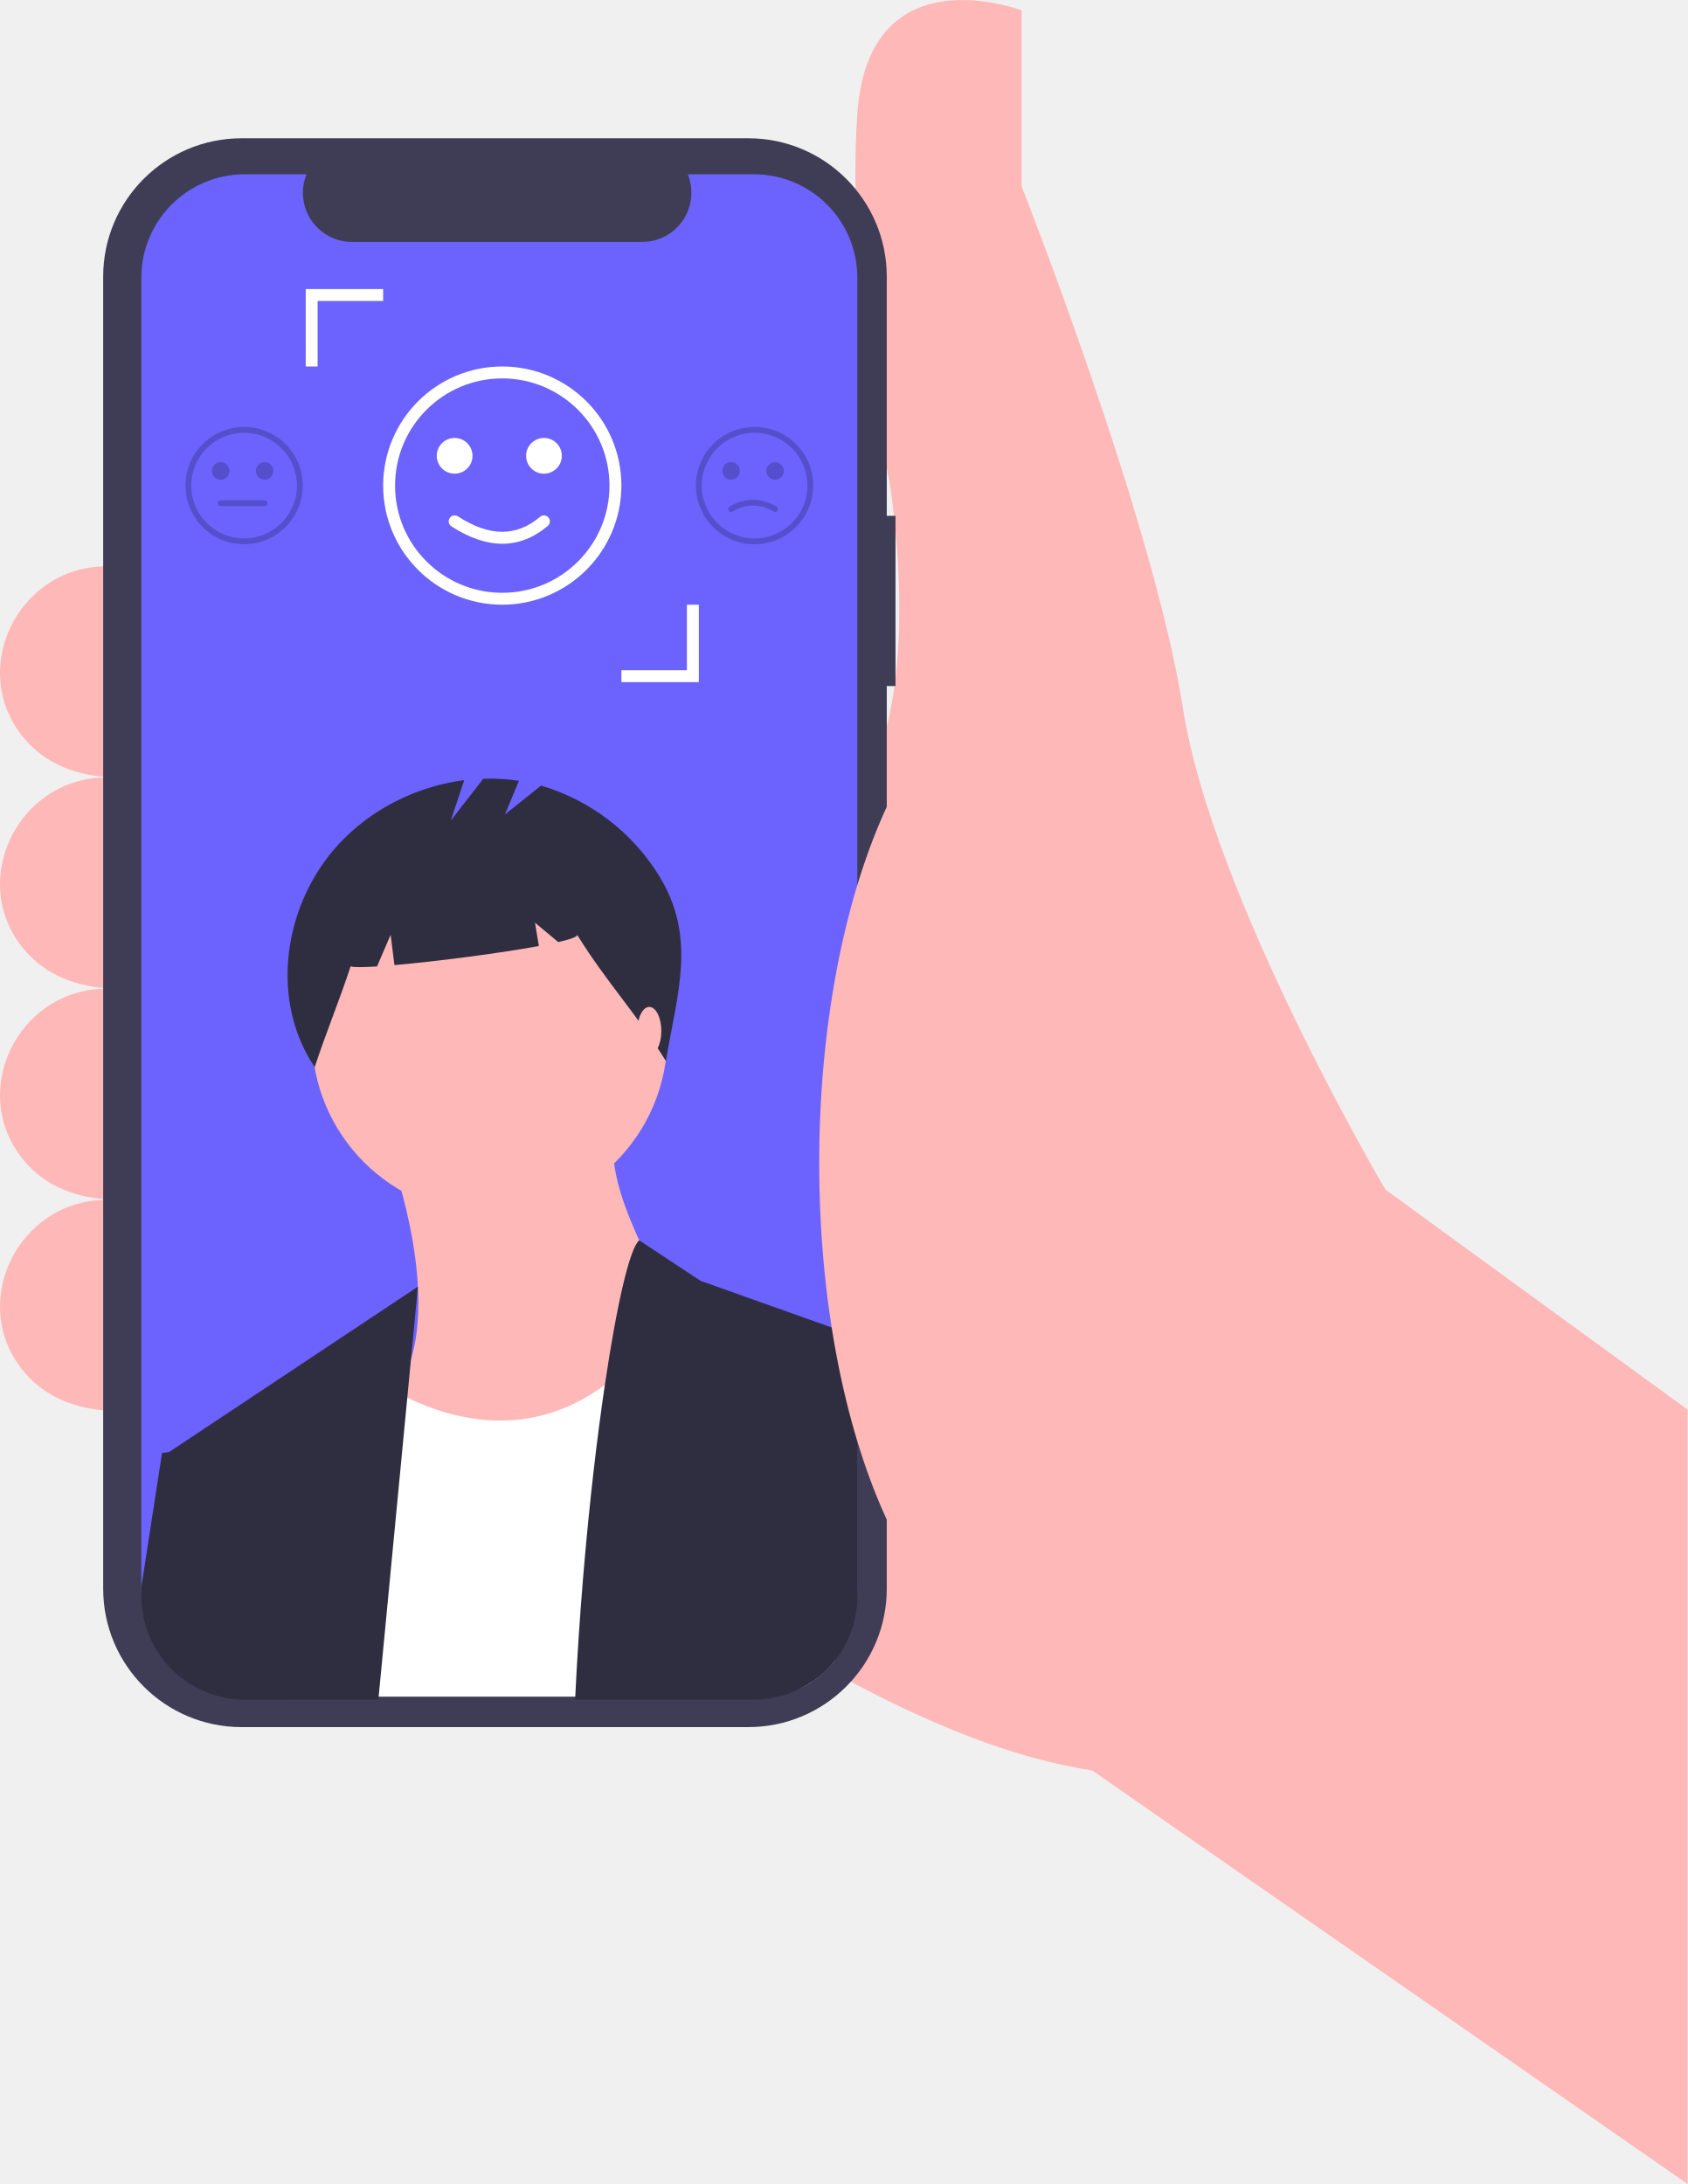
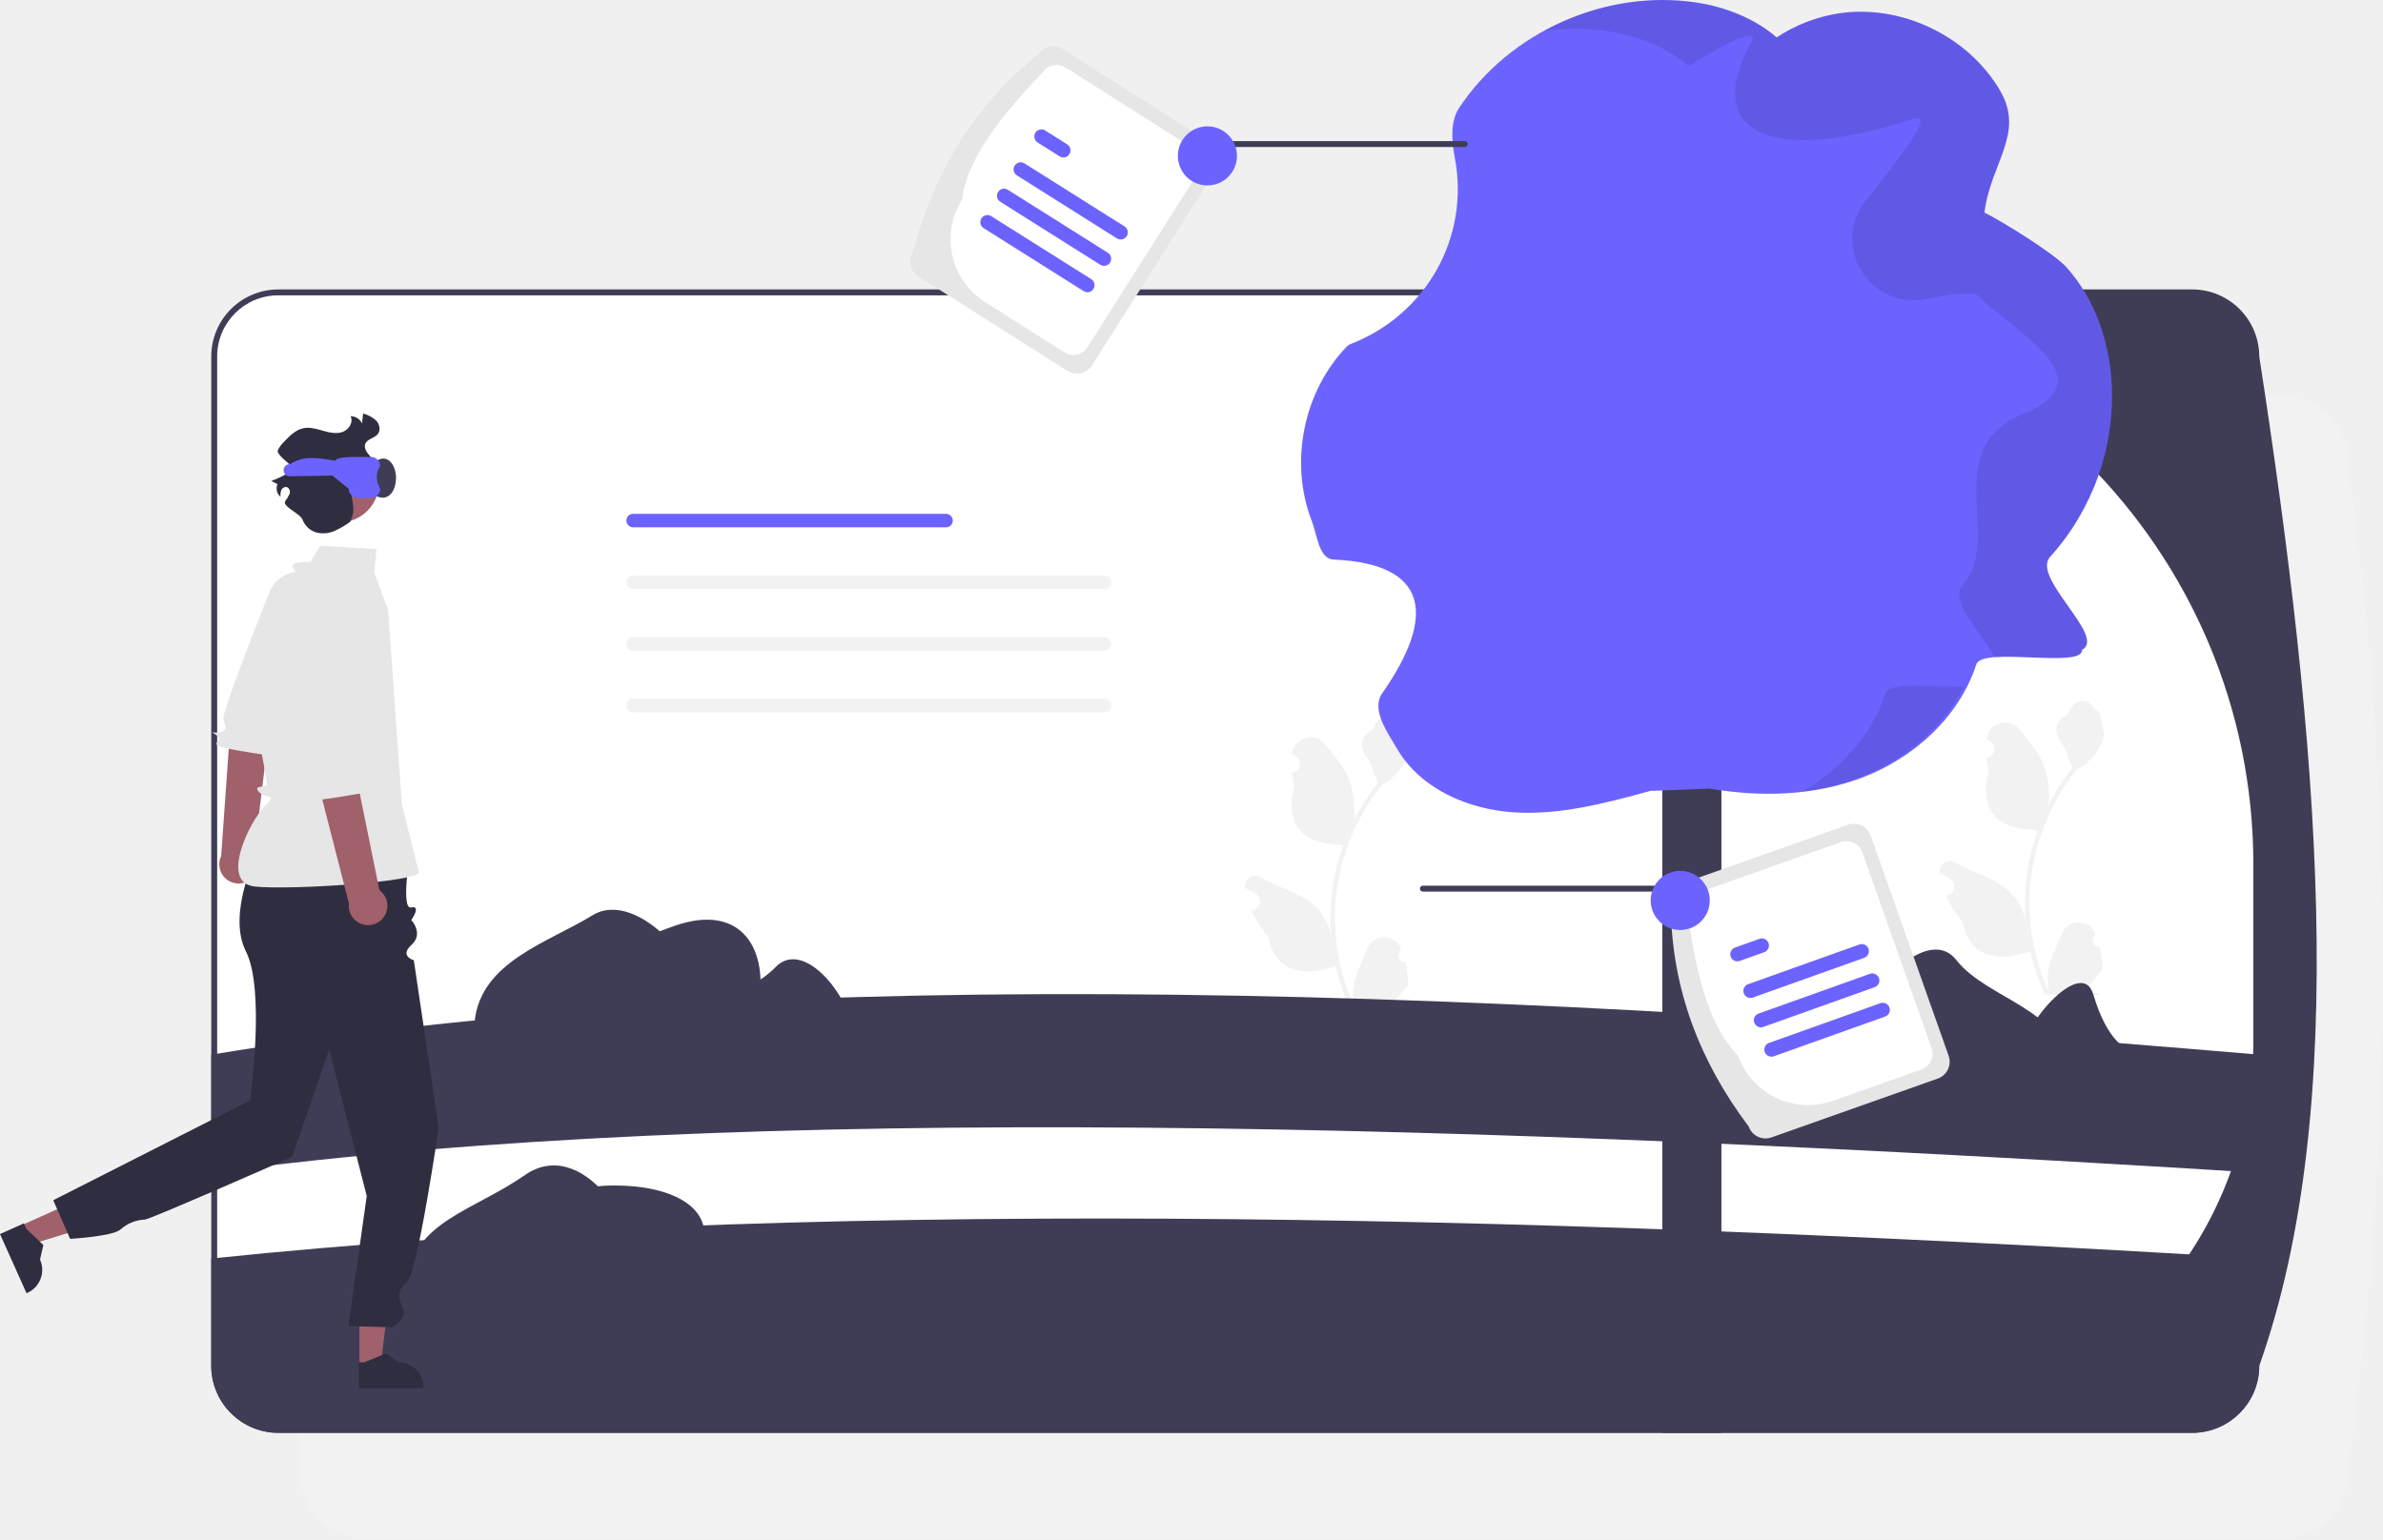
- <svg xmlns="http://www.w3.org/2000/svg" data-name="Layer 1" width="608.157" height="787.141" viewBox="0 0 608.157 787.141">
-   <path d="M904.078,564.467,795.186,485.176s-62.375-105.721-72.947-173.382S664.092,123.611,664.092,123.611V60.178S609.117,39.034,604.888,97.181,616.518,230.389,616.518,230.389s15.858,95.149-20.087,119.465L465.337,564.467S591.145,679.703,689.465,694.504L904.078,843.57Z" transform="translate(-295.9216 -56.42973)" fill="#ffb8b8" />
-   <path d="M337.943,260.519h-3.59c-32.341,0-50.52,38.182-29.27,62.561,6.84,7.847,17.236,13.279,32.859,13.558Z" transform="translate(-295.9216 -56.42973)" fill="#ffb8b8" />
-   <path d="M337.943,336.638h-3.59c-32.341,0-50.52,38.182-29.27,62.561,6.84,7.847,17.236,13.279,32.859,13.558Z" transform="translate(-295.9216 -56.42973)" fill="#ffb8b8" />
-   <path d="M337.943,412.758h-3.59c-32.341,0-50.52,38.182-29.27,62.561,6.84,7.847,17.236,13.279,32.859,13.558Z" transform="translate(-295.9216 -56.42973)" fill="#ffb8b8" />
-   <path d="M337.943,488.877h-3.59c-32.341,0-50.52,38.182-29.27,62.561,6.84,7.847,17.236,13.279,32.859,13.558Z" transform="translate(-295.9216 -56.42973)" fill="#ffb8b8" />
-   <path d="M618.632,242.345h-3.146V156.152a49.886,49.886,0,0,0-49.886-49.886H382.989a49.886,49.886,0,0,0-49.886,49.886V629.012a49.886,49.886,0,0,0,49.886,49.886H565.6a49.886,49.886,0,0,0,49.886-49.886V303.698H618.632Z" transform="translate(-295.9216 -56.42973)" fill="#3f3d56" />
-   <path d="M604.867,156.501V628.661a37.403,37.403,0,0,1-13.68,28.862,34.617,34.617,0,0,1-2.95,2.167,37.086,37.086,0,0,1-20.626,6.227H384.122a36.828,36.828,0,0,1-8.828-1.057,37.255,37.255,0,0,1-28.428-36.199V156.501a37.259,37.259,0,0,1,37.256-37.256h22.265a17.695,17.695,0,0,0,16.387,24.379H527.384a17.717,17.717,0,0,0,16.397-24.379h23.829A37.259,37.259,0,0,1,604.867,156.501Z" transform="translate(-295.9216 -56.42973)" fill="#6c63ff" />
-   <path d="M437.36,475.053s18.012,50.032,4.003,78.05,22.014,60.039,22.014,60.039,94.061-48.031,82.053-72.047S513.409,485.059,517.412,465.046Z" transform="translate(-295.9216 -56.42973)" fill="#ffb8b8" />
-   <circle cx="176.461" cy="373.594" r="64.041" fill="#ffb8b8" />
-   <path d="M596.896,654.744a37.253,37.253,0,0,1-5.709,5.836,34.617,34.617,0,0,1-2.95,2.167c-5.91,3.933-12.993,5.17-20.626,5.17H405.541l2.802-77.789,18.015-40.026a83.594,83.594,0,0,0,12.93,8.341c1.078.581,2.22,1.163,3.415,1.734,16.873,8.151,44.456,15.319,71.192-4.641,8.415-6.28,16.746-15.256,24.644-27.731l49.921,28.302,2.622,30.659Z" transform="translate(-295.9216 -56.42973)" fill="#fff" />
-   <path d="M446.529,520.151l-2.506,26.187-1.322,13.839-1.977,20.605L432.278,668.974H384.122a36.828,36.828,0,0,1-8.828-1.057l-18.988-87.801.55-.359Z" transform="translate(-295.9216 -56.42973)" fill="#2f2e41" />
-   <path d="M604.867,538.144V631.718a37.403,37.403,0,0,1-13.68,28.862,34.617,34.617,0,0,1-2.95,2.167,37.086,37.086,0,0,1-20.626,6.227H503.174c1.406-29.57,3.891-58.432,6.798-83.572,1.248-10.71,2.569-20.742,3.922-29.866,4.356-29.412,9.029-49.382,12.38-52.078l22.159,14.621Z" transform="translate(-295.9216 -56.42973)" fill="#2f2e41" />
-   <path d="M402.338,652.164l-2.305,16.81h-15.911a36.828,36.828,0,0,1-8.828-1.057A37.255,37.255,0,0,1,346.866,631.718v-3.383l7.443-48.219,2.548-.359,11.46-1.639Z" transform="translate(-295.9216 -56.42973)" fill="#2f2e41" />
-   <path d="M604.867,550.345V631.718a37.403,37.403,0,0,1-13.68,28.862,34.617,34.617,0,0,1-2.95,2.167l-9.79-42.606,12.634-33.376Z" transform="translate(-295.9216 -56.42973)" fill="#2f2e41" />
-   <path d="M533.453,372.102a74.816,74.816,0,0,0-42.558-32.535L477.883,349.976l5.059-12.141a68.871,68.871,0,0,0-12.86-.743L458.374,352.144l4.845-14.537c-20.229,2.579-39.461,13.598-51.118,30.406-14.9,21.485-17.415,51.364-2.76,73.017,4.023-12.363,8.906-23.964,12.929-36.327.928.397,4.446.372,9.532.046l4.895-11.421,1.367,10.938c15.171-1.322,37.672-4.223,52.055-6.882l-1.398-8.391,8.367,6.973c4.406-1.014,7.023-1.934,6.806-2.637,10.696,17.244,21.295,28.258,31.991,45.502C539.946,414.508,547.114,394.29,533.453,372.102Z" transform="translate(-295.9216 -56.42973)" fill="#2f2e41" />
-   <ellipse cx="233.985" cy="371.582" rx="4.335" ry="8.671" fill="#ffb8b8" />
-   <ellipse cx="375.042" cy="419.232" rx="79.819" ry="178.668" fill="#ffb8b8" />
-   <path d="M383.89,252.59a21.144,21.144,0,1,1,21.144-21.144A21.168,21.168,0,0,1,383.89,252.59Zm0-40.174a19.03,19.03,0,1,0,19.03,19.03A19.051,19.051,0,0,0,383.89,212.416Z" transform="translate(-295.9216 -56.42973)" opacity="0.2" />
-   <circle cx="79.511" cy="169.73" r="3.172" opacity="0.2" />
-   <circle cx="95.369" cy="169.73" r="3.172" opacity="0.2" />
-   <path d="M391.291,238.847H375.432a1.057,1.057,0,0,1,0-2.114h15.858a1.057,1.057,0,0,1,0,2.114Z" transform="translate(-295.9216 -56.42973)" opacity="0.2" />
-   <path d="M567.845,252.59a21.144,21.144,0,1,1,21.144-21.144A21.168,21.168,0,0,1,567.845,252.59Zm0-40.174a19.03,19.03,0,1,0,19.03,19.03A19.052,19.052,0,0,0,567.845,212.416Z" transform="translate(-295.9216 -56.42973)" opacity="0.2" />
-   <circle cx="263.465" cy="169.73" r="3.172" opacity="0.2" />
-   <circle cx="279.323" cy="169.73" r="3.172" opacity="0.2" />
-   <path d="M575.244,240.961a1.055,1.055,0,0,1-.527-.141,13.822,13.822,0,0,0-14.803,0,1.057,1.057,0,1,1-1.055-1.833,15.978,15.978,0,0,1,16.913,0,1.057,1.057,0,0,1-.529,1.973Z" transform="translate(-295.9216 -56.42973)" opacity="0.2" />
-   <path d="M476.925,274.375a42.929,42.929,0,1,1,42.929-42.929A42.978,42.978,0,0,1,476.925,274.375Zm0-81.565a38.636,38.636,0,1,0,38.636,38.636A38.68,38.68,0,0,0,476.925,192.81Z" transform="translate(-295.9216 -56.42973)" fill="#fff" />
-   <circle cx="163.831" cy="164.284" r="6.439" fill="#fff" />
-   <circle cx="196.028" cy="164.284" r="6.439" fill="#fff" />
-   <path d="M476.948,252.405q-8.661,0-18.362-6.279a2.146,2.146,0,0,1,2.335-3.601c11.377,7.375,21.07,7.429,29.642.163a2.146,2.146,0,0,1,2.775,3.274C488.273,250.257,482.795,252.405,476.948,252.405Z" transform="translate(-295.9216 -56.42973)" fill="#fff" />
-   <polygon points="251.836 245.849 223.932 245.849 223.932 241.557 247.543 241.557 247.543 217.946 251.836 217.946 251.836 245.849" fill="#fff" />
-   <polygon points="114.463 132.087 110.17 132.087 110.17 104.183 138.074 104.183 138.074 108.476 114.463 108.476 114.463 132.087" fill="#fff" />
+ <svg xmlns="http://www.w3.org/2000/svg" width="806.352" height="520.956" viewBox="0 0 806.352 520.956" data-src="https://cdn.undraw.co/illustrations/augmented-reality_3ie0.svg" role="img" artist="Katerina Limpitsouni" source="https://undraw.co/">
+   <path d="M968.618,323.478h-647.62a22.717,22.717,0,0,0-22.69,22.69v341.62a22.581,22.581,0,0,0,6.18,15.54c.4.43.82.84,1.25,1.22a22.524,22.524,0,0,0,15.26,5.93h647.62a22.717,22.717,0,0,0,22.69-22.69,1235.16,1235.16,0,0,0,0-341.62A22.717,22.717,0,0,0,968.618,323.478Z" transform="translate(-196.8242 -189.5222)" fill="#f2f2f2" />
+   <path d="M938.618,287.478h-647.62a22.717,22.717,0,0,0-22.69,22.69v341.62a22.581,22.581,0,0,0,6.18,15.54c.4.43.82.84,1.25,1.22a22.524,22.524,0,0,0,15.26,5.93h647.62a22.717,22.717,0,0,0,22.69-22.69v-341.62A22.717,22.717,0,0,0,938.618,287.478Z" transform="translate(-196.8242 -189.5222)" fill="#fff" />
+   <path d="M672.348,515.138a2.269,2.269,0,0,1-1.645-3.933l.155-.618q-.031-.074-.062-.148a6.094,6.094,0,0,0-11.241.042c-1.839,4.428-4.179,8.864-4.756,13.546a18.029,18.029,0,0,0,.316,6.2,72.281,72.281,0,0,1-6.575-30.021,69.766,69.766,0,0,1,.433-7.783q.358-3.178.995-6.31a73.119,73.119,0,0,1,14.5-30.99,19.459,19.459,0,0,0,8.093-8.397,14.843,14.843,0,0,0,1.35-4.056c-.394.052-1.486-5.949-1.188-6.317-.549-.833-1.532-1.247-2.131-2.06-2.982-4.043-7.091-3.337-9.236,2.157-4.582,2.313-4.627,6.148-1.815,9.837,1.789,2.347,2.035,5.522,3.604,8.035-.162.207-.329.407-.491.614a73.591,73.591,0,0,0-7.681,12.169,30.592,30.592,0,0,0-1.826-14.21c-1.748-4.217-5.025-7.769-7.91-11.415a6.279,6.279,0,0,0-11.184,3.083q-.009.081-.017.161.643.363,1.259.77a3.078,3.078,0,0,1-1.241,5.602l-.063.01a30.628,30.628,0,0,0,.807,4.579c-3.702,14.316,4.29,19.53,15.701,19.764.252.129.497.258.749.381a75.115,75.115,0,0,0-4.043,19.028,71.245,71.245,0,0,0,.052,11.503l-.019-.136a18.826,18.826,0,0,0-6.427-10.87c-4.946-4.063-11.933-5.559-17.268-8.824a3.533,3.533,0,0,0-5.411,3.437l.022.143a20.675,20.675,0,0,1,2.319,1.117q.643.363,1.259.77a3.078,3.078,0,0,1-1.241,5.602l-.063.01c-.045.006-.084.013-.129.019a30.655,30.655,0,0,0,5.639,8.829c2.315,12.497,12.256,13.683,22.89,10.044h.006a75.092,75.092,0,0,0,5.044,14.726h18.02c.065-.2.123-.407.181-.607a20.475,20.475,0,0,1-4.986-.297c1.337-1.641,2.674-3.294,4.011-4.935a1.119,1.119,0,0,0,.084-.097c.678-.84,1.363-1.673,2.041-2.512l0-.001a29.991,29.991,0,0,0-.879-7.64Z" transform="translate(-196.8242 -189.5222)" fill="#f2f2f2" />
+   <path d="M961.308,546.478v36.31a22.717,22.717,0,0,1-22.69,22.69h-647.62a22.524,22.524,0,0,1-15.26-5.93c-.43-.38-.85-.79-1.25-1.22a22.581,22.581,0,0,1-6.18-15.54v-36.31C465.46,513.919,707.919,524.941,961.308,546.478Z" transform="translate(-196.8242 -189.5222)" fill="#3f3d56" />
+   <path d="M961.308,586.478v36.31a22.717,22.717,0,0,1-22.69,22.69h-647.62a22.524,22.524,0,0,1-15.26-5.93c-.43-.38-.85-.79-1.25-1.22a22.581,22.581,0,0,1-6.18-15.54v-36.31C449.778,562.194,696.726,570.013,961.308,586.478Z" transform="translate(-196.8242 -189.5222)" fill="#fff" />
+   <path d="M961.308,615.478v36.31a22.717,22.717,0,0,1-22.69,22.69h-647.62a22.524,22.524,0,0,1-15.26-5.93c-.43-.38-.85-.79-1.25-1.22a22.581,22.581,0,0,1-6.18-15.54v-36.31C464.659,595.087,703.882,599.926,961.308,615.478Z" transform="translate(-196.8242 -189.5222)" fill="#3f3d56" />
+   <path d="M907.348,510.138a2.269,2.269,0,0,1-1.645-3.933l.155-.618q-.031-.074-.062-.148a6.094,6.094,0,0,0-11.241.042c-1.839,4.428-4.179,8.864-4.756,13.546a18.029,18.029,0,0,0,.316,6.2,72.281,72.281,0,0,1-6.575-30.021,69.766,69.766,0,0,1,.433-7.783q.358-3.178.995-6.31a73.119,73.119,0,0,1,14.5-30.99,19.459,19.459,0,0,0,8.093-8.397,14.843,14.843,0,0,0,1.35-4.056c-.394.052-1.486-5.949-1.188-6.317-.549-.833-1.532-1.247-2.131-2.06-2.982-4.043-7.091-3.337-9.236,2.157-4.582,2.313-4.627,6.148-1.815,9.837,1.789,2.347,2.035,5.522,3.604,8.035-.162.207-.329.407-.491.614a73.591,73.591,0,0,0-7.681,12.169,30.592,30.592,0,0,0-1.826-14.21c-1.748-4.217-5.025-7.769-7.91-11.415a6.279,6.279,0,0,0-11.184,3.083q-.009.081-.017.161.643.363,1.259.77a3.078,3.078,0,0,1-1.241,5.602l-.063.01a30.628,30.628,0,0,0,.807,4.579c-3.702,14.316,4.29,19.53,15.701,19.764.252.129.497.258.749.381a75.115,75.115,0,0,0-4.043,19.028,71.245,71.245,0,0,0,.052,11.503l-.019-.136a18.826,18.826,0,0,0-6.427-10.87c-4.946-4.063-11.933-5.559-17.268-8.824a3.533,3.533,0,0,0-5.411,3.437l.022.143a20.675,20.675,0,0,1,2.319,1.117q.643.363,1.259.77a3.078,3.078,0,0,1-1.241,5.602l-.063.01c-.045.006-.084.013-.129.019a30.655,30.655,0,0,0,5.639,8.829c2.315,12.497,12.256,13.683,22.89,10.044h.006a75.092,75.092,0,0,0,5.044,14.726h18.02c.065-.2.123-.407.181-.607a20.475,20.475,0,0,1-4.986-.297c1.337-1.641,2.674-3.294,4.011-4.935a1.119,1.119,0,0,0,.084-.097c.678-.84,1.363-1.673,2.041-2.512l0-.001a29.991,29.991,0,0,0-.879-7.64Z" transform="translate(-196.8242 -189.5222)" fill="#f2f2f2" />
+   <path d="M895.842,551.503c0,.326-.005.653-.01.974h-65.91a11.009,11.009,0,0,1-8.043-3.483c.024-.458.063-.911.112-1.364,1.939-18.625,26.178-46.7,36.826-33.153S895.842,531.057,895.842,551.503Z" transform="translate(-196.8242 -189.5222)" fill="#3f3d56" />
+   <path d="M930.919,551.799c.003.228-.003.455-.007.679H884.972a7.673,7.673,0,0,1-5.606-2.428c.017-.319.044-.635.078-.951,1.351-12.982,21.842-35.889,25.668-23.107C914.862,558.569,930.719,538.992,930.919,551.799Z" transform="translate(-196.8242 -189.5222)" fill="#3f3d56" />
+   <path d="M938.618,287.478h-647.62a22.717,22.717,0,0,0-22.69,22.69v341.62a22.581,22.581,0,0,0,6.18,15.54c.4.43.82.84,1.25,1.22a22.524,22.524,0,0,0,15.26,5.93h647.62a22.717,22.717,0,0,0,22.69-22.69c31.111-87.836,20.171-210.865,0-341.62A22.717,22.717,0,0,0,938.618,287.478Zm20.69,254.48A130.52,130.52,0,0,1,828.789,672.478H290.998a20.535,20.535,0,0,1-13.29-4.85,21.375,21.375,0,0,1-2.99-3.1,20.497,20.497,0,0,1-4.41-12.74v-341.62a20.69,20.69,0,0,1,20.69-20.69H766.612c106.424,0,192.697,86.273,192.697,192.697Z" transform="translate(-196.8242 -189.5222)" fill="#3f3d56" />
+   <path d="M414.468,627.422c.005.354-.005.708-.01,1.056H343.026a11.931,11.931,0,0,1-8.717-3.775c.026-.496.069-.987.121-1.478,2.101-20.185,22.911-24.041,39.911-35.93C393.472,573.915,414.121,603.726,414.468,627.422Z" transform="translate(-196.8242 -189.5222)" fill="#3f3d56" />
+   <path d="M430.308,618.766c-.152.194-.004.493-.007.736H380.512a8.316,8.316,0,0,1-6.076-2.631c.018-.346.048-.688.085-1.03,1.465-14.069,13.365-24.626,27.818-25.043C429.283,590.019,443.139,602.453,430.308,618.766Z" transform="translate(-196.8242 -189.5222)" fill="#3f3d56" />
+   <path d="M437.469,539.422c0,.354-.005.707-.011,1.056H366.026a11.931,11.931,0,0,1-8.717-3.775c.026-.496.069-.987.121-1.478,2.101-20.185,24.789-26.661,39.911-35.93S437.469,517.262,437.469,539.422Z" transform="translate(-196.8242 -189.5222)" fill="#3f3d56" />
+   <path d="M453.308,530.766a4.051,4.051,0,0,0-.007.736H403.512a8.316,8.316,0,0,1-6.076-2.631c.018-.346.048-.688.085-1.03,1.465-14.069,14.144-20.343,27.818-25.043C447.923,495.034,457.259,511.023,453.308,530.766Z" transform="translate(-196.8242 -189.5222)" fill="#3f3d56" />
+   <path d="M487.308,544.742a5.918,5.918,0,0,1-.007.736H437.512a8.316,8.316,0,0,1-6.076-2.631c.018-.346.048-.688.085-1.03,1.465-14.069,17.726-14.689,27.818-25.044C468.689,507.179,485.268,526.086,487.308,544.742Z" transform="translate(-196.8242 -189.5222)" fill="#3f3d56" />
+   <rect x="562.484" y="239.956" width="20" height="245" fill="#3f3d56" />
+   <path d="M911.388,319.718c-.74-14.46-5.66-28.98-15.33-39.75-4.22-4.7-22.06-15.72-27.75-18.49,2.16-16.99,13.78-26.79,5.28-41.32-10.79-18.43-33.3-29.24-54.43-26.13a52.688,52.688,0,0,0-21.16,8.16c-7.3-6.38-17.29-10.3-27.02-11.79-30.65-4.7-63.42,9.85-80.48,35.74-2.579,3.913-2.754,9.77-1.41,16.751,5.181,26.907-9.665,53.132-35.203,63.063a3.606,3.606,0,0,0-1.307.837c-14.74,15.25-19.58,39.31-11.87,59.08,1.823,4.68,2.366,12.816,7.367,13.036,32.296,1.422,34.77,19.05,16.456,45.26-3.834,5.487,1.737,13.239,5.207,19.074,7.98,13.43,24.09,20.33,39.69,21.25,15.53.92,30.87-3.19,45.88-7.28l20-.8c17.21,2.97,35.21,2.5,51.52-3.66,17.59-6.65,32.93-20.51,38.75-38.39,1.99-6.11,36.24,1.55,35.73-4.88,8.52-4.35-17.24-24.39-10.79-31.47A81.291,81.291,0,0,0,911.388,319.718Z" transform="translate(-196.8242 -189.5222)" fill="#6c63ff" />
+   <path d="M834.821,424.125c-4.604,14.144-15.176,25.756-28.096,33.29a83.623,83.623,0,0,0,19.104-4.667c14.986-5.665,28.315-16.576,35.54-30.735C851.218,422.022,836.122,420.13,834.821,424.125Z" transform="translate(-196.8242 -189.5222)" opacity="0.1" />
+   <path d="M890.518,378.008a81.291,81.291,0,0,0,20.87-58.29c-.74-14.46-5.66-28.98-15.33-39.75-4.22-4.7-22.06-15.72-27.75-18.49,2.16-16.99,13.78-26.79,5.28-41.32-10.79-18.43-33.3-29.24-54.43-26.13a52.688,52.688,0,0,0-21.16,8.16c-7.3-6.38-17.29-10.3-27.02-11.79-17.688-2.712-36.077.997-51.75,9.587a78.194,78.194,0,0,1,21.992.18c9.73,1.49,19.72,5.41,27.02,11.79,6.38-4.18,24.871-14.851,21.16-8.16-15.862,28.597,2.886,42.633,54.43,26.13,8.208-2.628-2.766,11.151-15.722,27.505-11.977,15.118,1.278,36.95,20.227,33.355,9.255-1.756,16.543-2.635,17.965-1.05,9.67,10.77,44.652,27.758,15.33,39.75s-6.59,42.63-20.87,58.29c-4.531,4.974,6.823,16.338,11.033,24.171,10.38-.804,29.901,2.398,29.515-2.469C909.828,405.128,884.068,385.088,890.518,378.008Z" transform="translate(-196.8242 -189.5222)" opacity="0.1" />
+   <path d="M678.297,491.282h81.433a1,1,0,0,0,0-2H678.297a1,1,0,0,0,0,2Z" transform="translate(-196.8242 -189.5222)" fill="#3f3d56" />
+   <path d="M788.548,570.81c-16.511-21.961-26.054-46.519-26.366-74.518a6.041,6.041,0,0,1,3.676-7.702l56.277-19.912a6.041,6.041,0,0,1,7.702,3.676l26.366,74.518a6.041,6.041,0,0,1-3.676,7.702l-56.277,19.912A6.041,6.041,0,0,1,788.548,570.81Z" transform="translate(-196.8242 -189.5222)" fill="#e6e6e6" />
+   <path d="M784.901,546.775c-9.93-10.04-14.181-27.948-16.951-47.907a5.658,5.658,0,0,1,3.443-7.213L819.759,474.542a5.658,5.658,0,0,1,7.213,3.443l23.463,66.311a5.658,5.658,0,0,1-3.443,7.213L817.03,562.109A25.202,25.202,0,0,1,784.901,546.775Z" transform="translate(-196.8242 -189.5222)" fill="#fff" />
+   <path d="M827.619,513.706l-37.676,13.448a2.4,2.4,0,1,1-1.614-4.521l37.676-13.448a2.4,2.4,0,0,1,1.614,4.521Z" transform="translate(-196.8242 -189.5222)" fill="#6c63ff" />
+   <path d="M793.807,511.799l-8.289,2.959a2.4,2.4,0,1,1-1.614-4.521l8.289-2.959a2.4,2.4,0,1,1,1.614,4.521Z" transform="translate(-196.8242 -189.5222)" fill="#6c63ff" />
+   <path d="M834.714,533.582l-37.676,13.448a2.4,2.4,0,1,1-1.614-4.521l37.676-13.448a2.4,2.4,0,0,1,1.614,4.521Z" transform="translate(-196.8242 -189.5222)" fill="#6c63ff" />
+   <path d="M831.167,523.644,793.491,537.093a2.4,2.4,0,1,1-1.614-4.521l37.676-13.448a2.4,2.4,0,0,1,1.614,4.521Z" transform="translate(-196.8242 -189.5222)" fill="#6c63ff" />
+   <circle cx="568.557" cy="304.76" r="10" fill="#6c63ff" />
+   <path d="M692.466,239.282H611.033a1,1,0,0,1,0-2h81.433a1,1,0,0,1,0,2Z" transform="translate(-196.8242 -189.5222)" fill="#3f3d56" />
+   <path d="M505.727,274.754c7.072-26.55,20.491-49.224,42.316-66.764a6.041,6.041,0,0,1,8.327-1.866l50.421,31.958a6.041,6.041,0,0,1,1.866,8.327L566.342,313.173a6.041,6.041,0,0,1-8.327,1.866l-50.422-31.958A6.041,6.041,0,0,1,505.727,274.754Z" transform="translate(-196.8242 -189.5222)" fill="#e6e6e6" />
+   <path d="M522.376,257.04c1.762-14.011,13.22-28.415,27.205-42.922a5.658,5.658,0,0,1,7.799-1.748l43.333,27.465a5.658,5.658,0,0,1,1.748,7.799l-37.656,59.411a5.658,5.658,0,0,1-7.799,1.748L530.162,291.779A25.202,25.202,0,0,1,522.376,257.04Z" transform="translate(-196.8242 -189.5222)" fill="#fff" />
+   <path d="M574.768,270.209,540.92,248.886a2.4,2.4,0,1,1,2.559-4.062l33.848,21.322a2.4,2.4,0,1,1-2.559,4.062Z" transform="translate(-196.8242 -189.5222)" fill="#6c63ff" />
+   <path d="M555.382,242.44l-7.447-4.691a2.4,2.4,0,0,1,2.559-4.062l7.447,4.691a2.4,2.4,0,0,1-2.559,4.062Z" transform="translate(-196.8242 -189.5222)" fill="#6c63ff" />
+   <path d="M563.519,288.065l-33.848-21.322a2.4,2.4,0,0,1,2.559-4.062l33.848,21.322a2.4,2.4,0,1,1-2.559,4.062Z" transform="translate(-196.8242 -189.5222)" fill="#6c63ff" />
+   <path d="M569.143,279.137l-33.848-21.322a2.4,2.4,0,0,1,2.559-4.062l33.848,21.322a2.4,2.4,0,1,1-2.559,4.062Z" transform="translate(-196.8242 -189.5222)" fill="#6c63ff" />
+   <circle cx="408.557" cy="52.76" r="10" fill="#6c63ff" />
+   <path d="M516.945,368.001H411.068a2.283,2.283,0,1,1,0-4.566H516.945a2.283,2.283,0,0,1,0,4.566Z" transform="translate(-196.8242 -189.5222)" fill="#6c63ff" />
+   <path d="M570.541,388.875H411.068a2.283,2.283,0,1,1,0-4.566H570.541a2.283,2.283,0,0,1,0,4.566Z" transform="translate(-196.8242 -189.5222)" fill="#f2f2f2" />
+   <path d="M570.544,405.179h-159.48a2.285,2.285,0,0,0,0,4.57h159.48a2.285,2.285,0,0,0,0-4.57Z" transform="translate(-196.8242 -189.5222)" fill="#f2f2f2" />
+   <path d="M570.541,430.623H411.068a2.283,2.283,0,1,1,0-4.566H570.541a2.283,2.283,0,0,1,0,4.566Z" transform="translate(-196.8242 -189.5222)" fill="#f2f2f2" />
+   <path d="M282.87,478.219l4.805-39.536-13.077-.94-2.933,41.458a6.532,6.532,0,1,0,11.205-.981Z" transform="translate(-196.8242 -189.5222)" fill="#a0616a" />
+   <path d="M299.662,383.162l0,0a10.989,10.989,0,0,0-11.696,6.826c-5.497,13.817-16.099,40.928-15.524,43.037.775,2.841,1.55,3.099-.516,4.133s-4.908-.774-2.066,1.034-.775,2.325.517,3.616,22.731,4.129,22.731,4.129-4.734-14.396-3.144-16.497,6.757.482,4.174-2.101-4.989-3.296-1.978-4.489,5.648-2.513,5.648-2.513l10.294-21.539A10.995,10.995,0,0,0,299.662,383.162Z" transform="translate(-196.8242 -189.5222)" fill="#e6e6e6" />
+   <polygon points="121.63 462.438 128.77 462.437 132.166 434.897 121.628 434.897 121.63 462.438" fill="#a0616a" />
+   <path d="M318.203,659.409l21.957-.001V659.13a8.547,8.547,0,0,0-8.546-8.546h-.001l-4.011-3.043-7.483,3.043-1.917 0Z" transform="translate(-196.8242 -189.5222)" fill="#2f2e41" />
+   <polygon points="6.899 414.859 9.821 421.374 36.341 413.204 32.028 403.589 6.899 414.859" fill="#a0616a" />
+   <path d="M196.824,607.2l8.985,20.034.253-.114a8.547,8.547,0,0,0,4.301-11.295l-0-0,1.135-4.905-5.839-5.583-.784-1.749Z" transform="translate(-196.8242 -189.5222)" fill="#2f2e41" />
+   <circle cx="114.696" cy="163.251" r="13.617" fill="#a0616a" />
+   <path d="M335.722,478.953l-51.458-1.634s-10.888,21.07-4.219,34.222,1.389,50.412,1.389,50.412l-66.598,33.801,5.718,13.069s14.702-.817,17.153-3.267a13.203,13.203,0,0,1,8.168-3.267c1.634,0,49.825-21.237,49.825-21.237L308.219,544.779l12.704,49.548-6.229,44.029,14.871.391s5.129-2.577,3.601-6.449-2.318-5.557,1.344-8.798,10.755-52.327,10.755-52.327l-8.412-56.639s-5.01-1.41-.777-5.233-.093-8.385-.093-8.385,3.58-5.064-.047-4.251-.214-19.346-.214-19.346" transform="translate(-196.8242 -189.5222)" fill="#2f2e41" />
+   <path d="M324.221,375.399l-19-1.177-3.322,5.499s-7.48-.418-5.846,2.032.684.444-1.7,2.264-5.603,2.143-3.994,3.615c.235.215.14.85-.193,1.778a105.082,105.082,0,0,0-4.681,55.777c1.117,5.685,1.829,9.833,1.583,10.078-.817.817-4.901,0-2.45,2.45s6.534,0,1.634,4.901-15.191,25.654-3.267,26.954,56.359-1.634,55.542-4.901L332.808,461.8l-4.656-65.805L323.486,383.426Z" transform="translate(-196.8242 -189.5222)" fill="#e6e6e6" />
+   <path d="M325.214,490.827l-7.938-39.028-12.704,3.241,10.321,40.259a6.532,6.532,0,1,0,10.321-4.473Z" transform="translate(-196.8242 -189.5222)" fill="#a0616a" />
+   <path d="M311.1,395.336l0,0a10.989,10.989,0,0,0-8.939,10.173c-.848,14.846-2.338,43.918-1.125,45.738,1.634,2.45,2.45,2.45.817,4.084s-4.901.817-1.634,1.634,0,2.45,1.634,3.267,22.87-3.267,22.87-3.267-9.042-12.162-8.197-14.657,6.563-1.679,3.296-3.312-5.775-1.55-3.296-3.634,4.564-4.169,4.564-4.169l2.958-23.689A10.995,10.995,0,0,0,311.1,395.336Z" transform="translate(-196.8242 -189.5222)" fill="#e6e6e6" />
+   <path d="M315.625,365.895a28.435,28.435,0,0,1-5.539,3.302,9.555,9.555,0,0,1-6.316.523,7.214,7.214,0,0,1-4.588-4.348c-.75-2.051-7.018-4.447-5.836-6.283a10.361,10.361,0,0,0,1.464-2.402,1.82,1.82,0,0,0-.968-2.331,1.7,1.7,0,0,0-1.821,1.049,4.964,4.964,0,0,0-.284,2.241,3.65,3.65,0,0,1-1.001-4.259l-2.118-1.064c1.828-.712,8.786-3.597,7.24-4.805-1.308-1.022-5.519-4.34-5.049-5.536a9.944,9.944,0,0,1,2.269-3.084c1.826-1.906,3.817-3.907,6.402-4.442,2.209-.457,4.472.242,6.642.858s4.518,1.153,6.642.396,3.737-3.337,2.674-5.326a4.247,4.247,0,0,1,3.884,2.444l.364-3.35a10.715,10.715,0,0,1,4.382,2.343c1.159,1.206,1.652,3.23.642,4.563-1.12,1.477-3.624,1.646-4.287,3.377-.582,1.519.679,3.055,1.731,4.295s1.972,3.165.868,4.359c-.914.988-2.518.674-3.821,1.012-1.965.51-3.174,2.581-3.431,4.595a24.851,24.851,0,0,0,.452,6.055,8.826,8.826,0,0,1-.897,5.897" transform="translate(-196.8242 -189.5222)" fill="#2f2e41" />
+   <path d="M324.308,357.478h0c-1.392,0-2.935-.54-2.935-1.932v-8.843c0-1.392,1.543-1.224,2.935-1.224h0c3.471-2.326,6.412,1.066,6.529,5.646h0C330.797,356.066,328.08,359.224,324.308,357.478Z" transform="translate(-196.8242 -189.5222)" fill="#3f3d56" />
+   <path d="M322.37,344.181h-4.445c-1.486,0-7.323-.102-7.617,1.297-7.844-1.389-10.927-1.426-15.481,1.154a2.042,2.042,0,1,0,0,4.084l14.481-.238,5.53,4.502a3.087,3.087,0,0,0,3.087,3.087h4.445A3.087,3.087,0,0,0,325.457,354.98c-1.424-2.751-1.66-5.352,0-7.712A3.087,3.087,0,0,0,322.37,344.181Z" transform="translate(-196.8242 -189.5222)" fill="#6c63ff" />
</svg>
